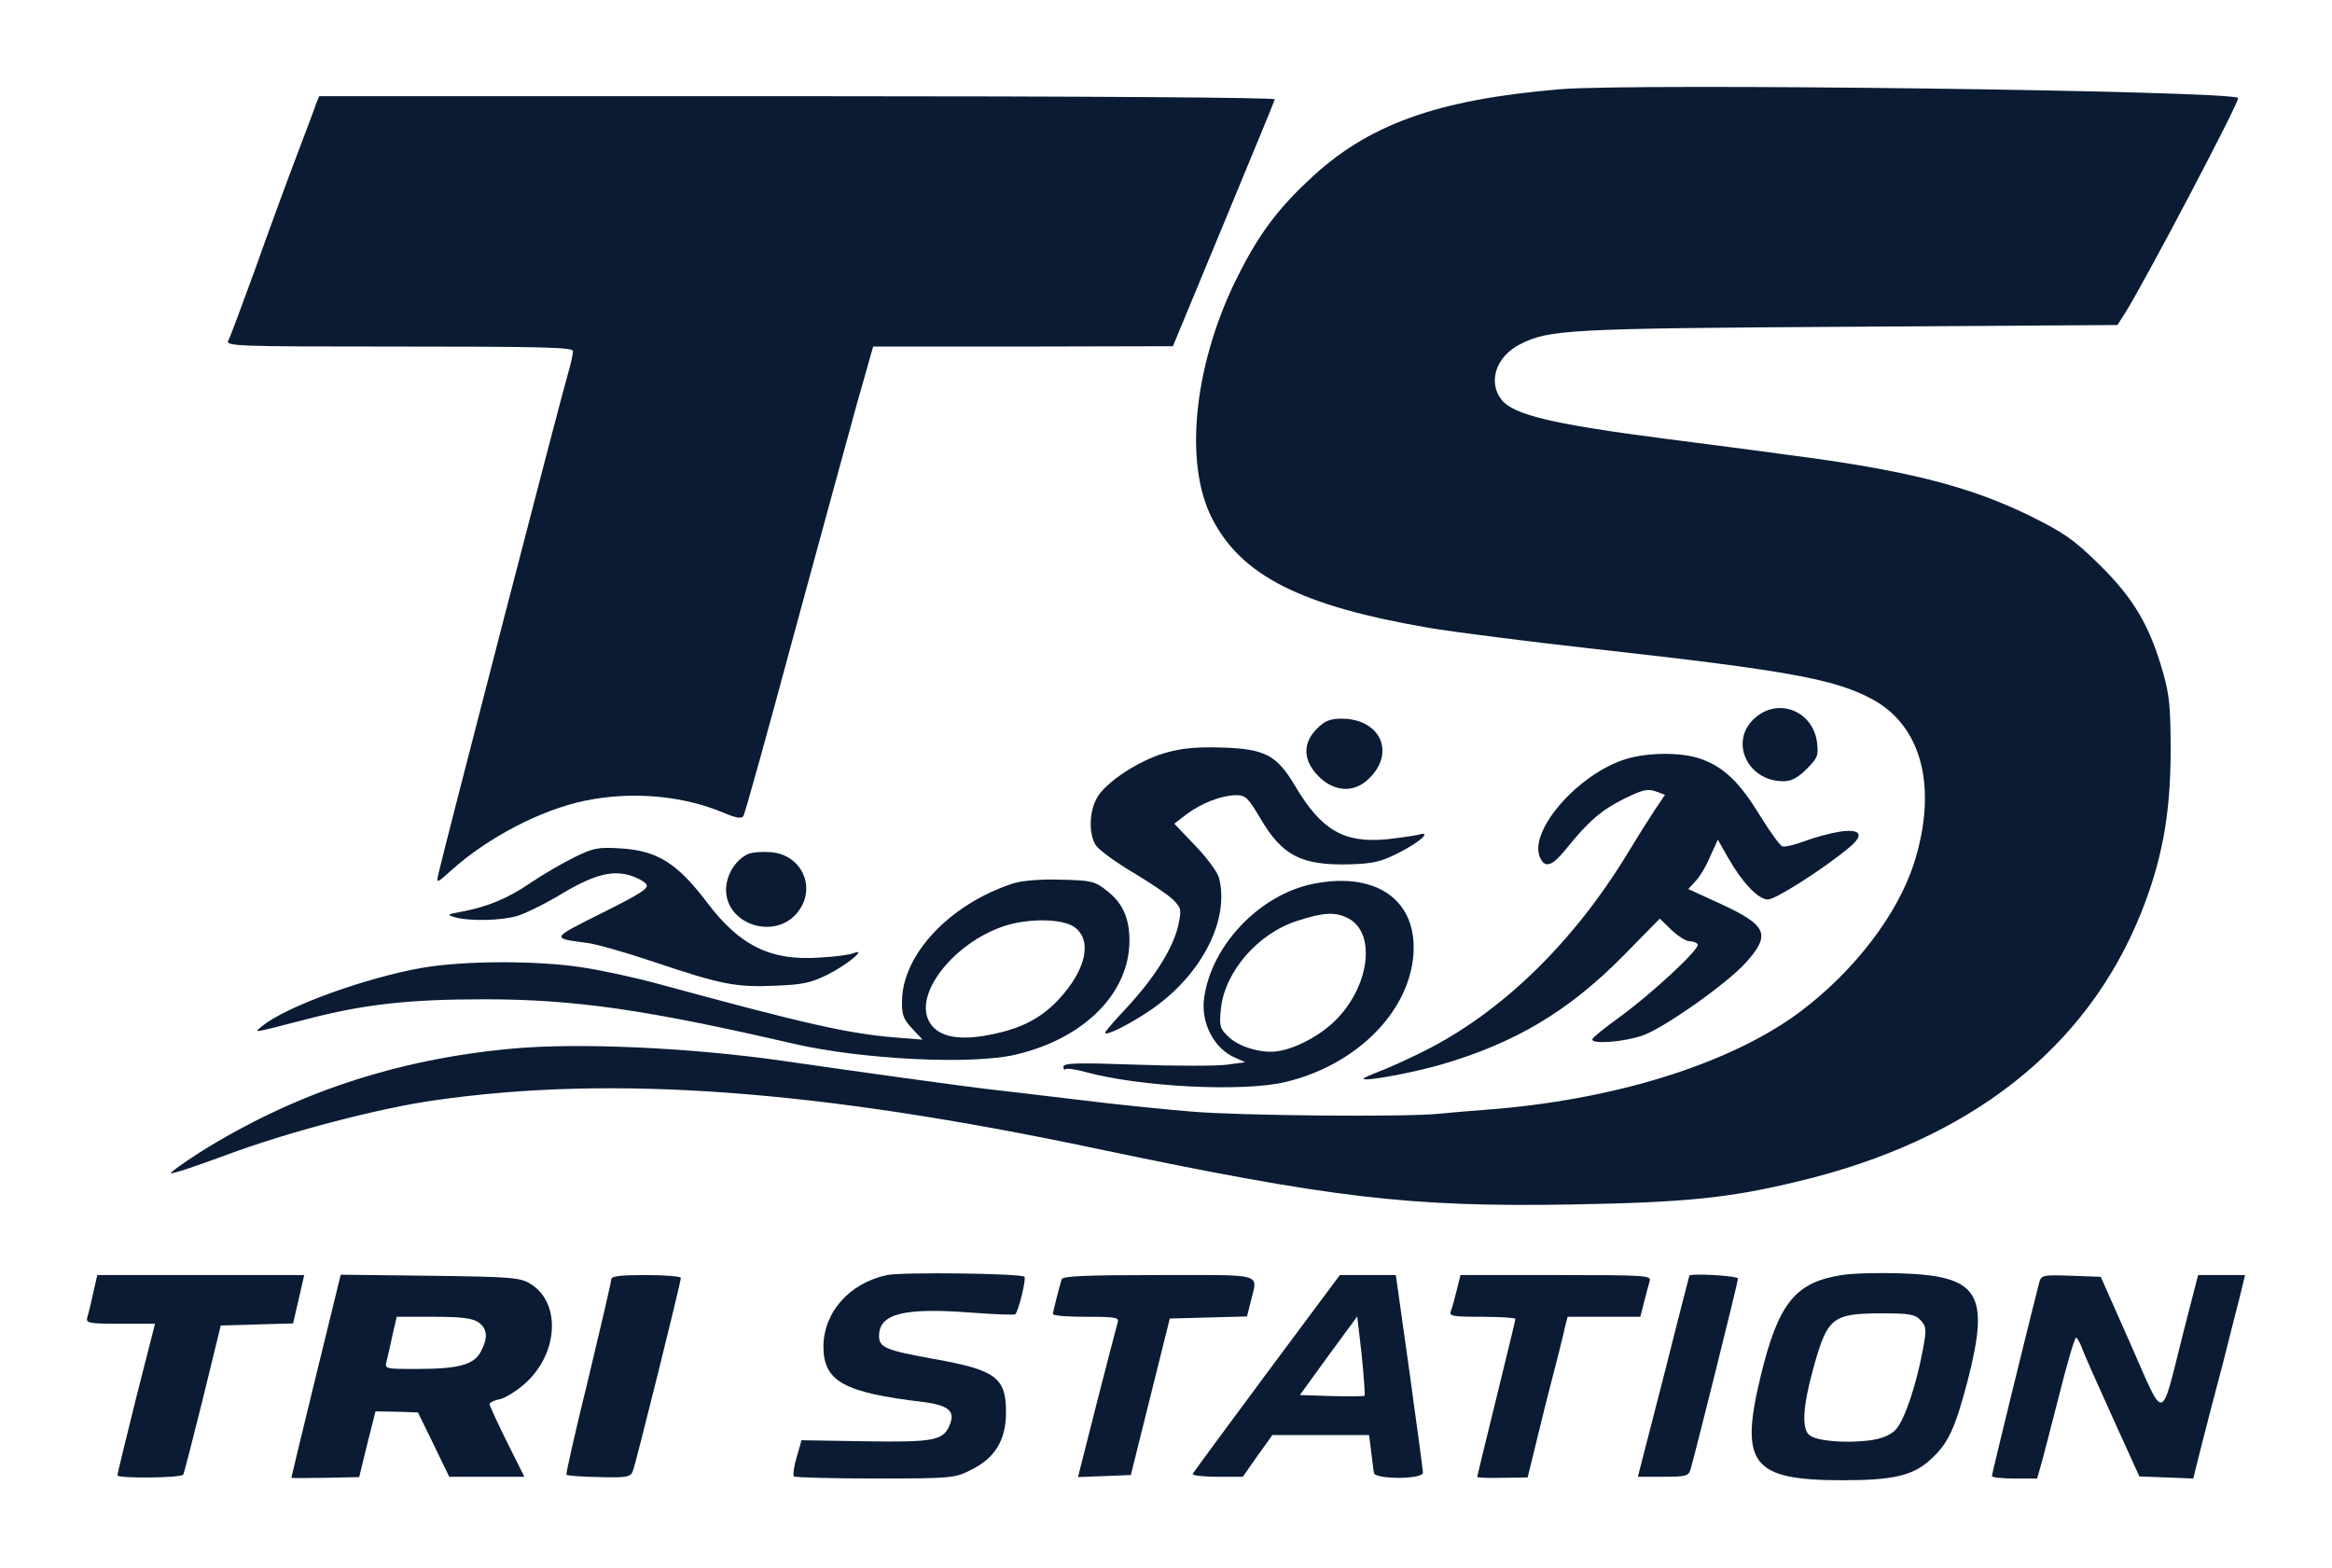
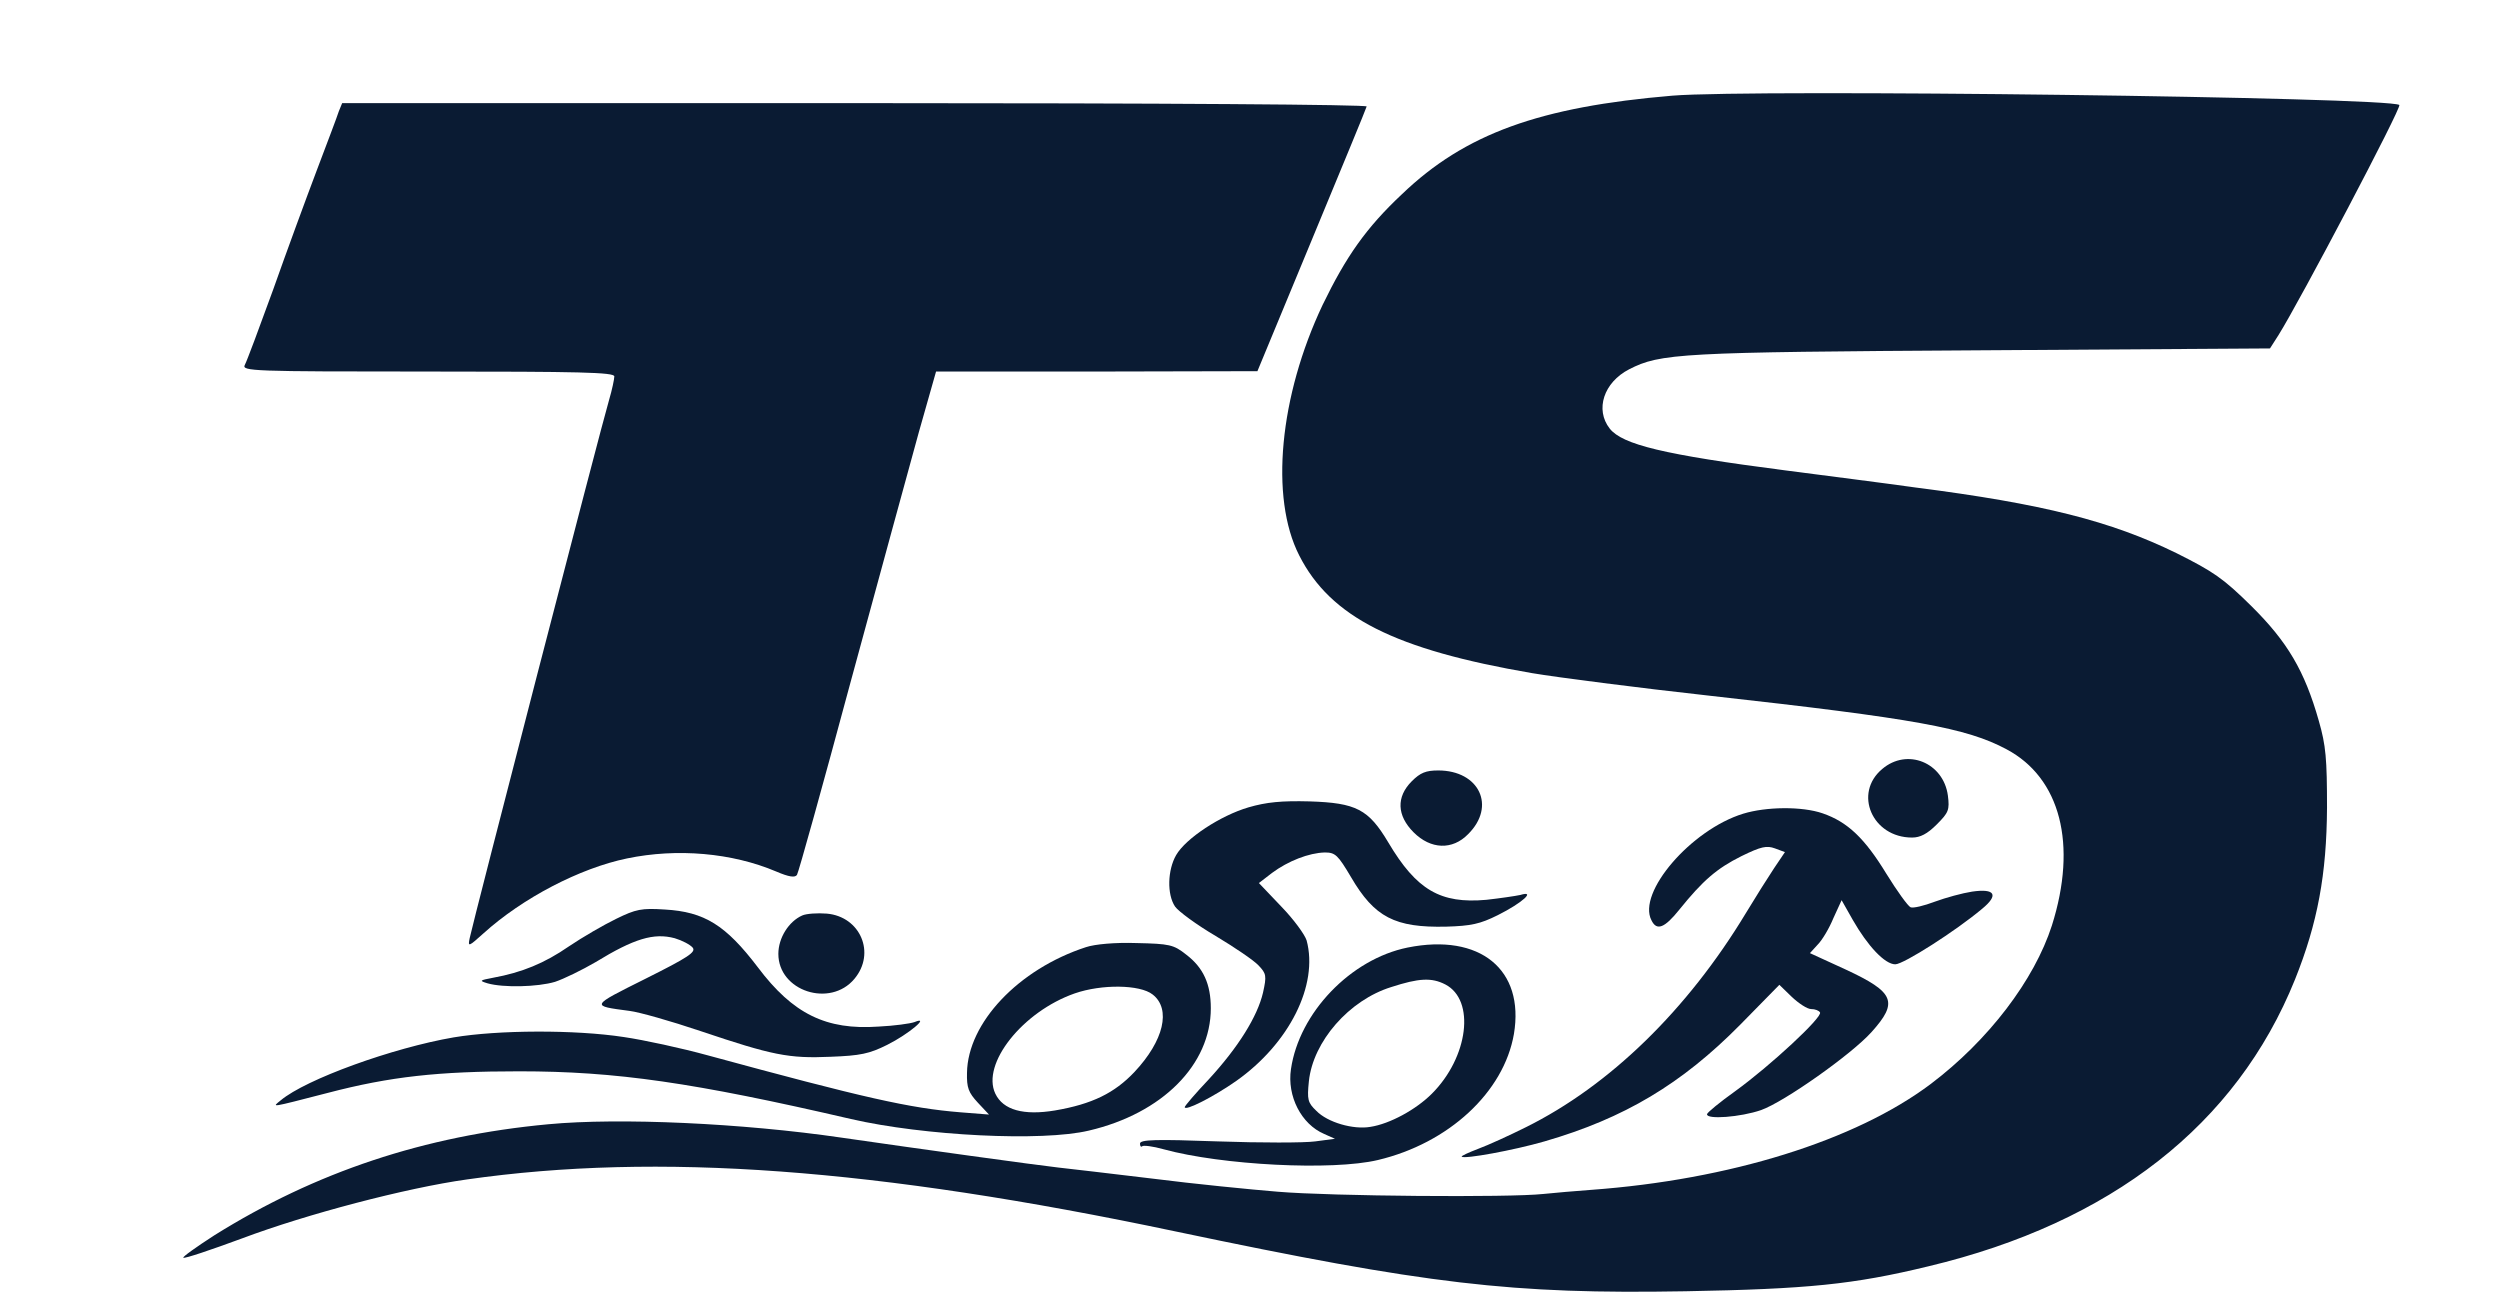
- <svg xmlns="http://www.w3.org/2000/svg" version="1.0" width="670.58pt" height="450.66pt" viewBox="405.22 188.34 670.58 450.66" preserveAspectRatio="xMidYMid meet">
+ <svg xmlns="http://www.w3.org/2000/svg" version="1.0" width="670.58pt" height="350pt" viewBox="405.22 188.34 670.58 350" preserveAspectRatio="xMidYMid meet">
  <g transform="translate(0,1024) scale(0.1,-0.1)" fill="#0A1B33" stroke="none">
    <path d="M8538 8100 c-356 -30 -556 -102 -725 -264 -96 -90 -150 -167 -213 -297 -116 -245 -142 -517 -63 -672 84 -166 257 -253 625 -316 65 -11 281 -39 480 -61 548 -61 685 -86 792 -143 145 -77 191 -255 122 -473 -47 -146 -170 -308 -325 -425 -202 -152 -540 -257 -911 -284 -41 -3 -99 -8 -128 -11 -91 -10 -570 -6 -712 6 -74 6 -225 21 -335 35 -110 13 -225 27 -255 30 -54 6 -373 50 -580 80 -267 39 -596 54 -787 36 -333 -31 -624 -128 -896 -298 -48 -31 -86 -58 -83 -60 3 -3 74 21 158 52 173 65 439 135 603 158 512 73 1096 30 1898 -139 680 -143 904 -169 1370 -161 328 6 450 18 652 67 490 117 826 380 983 769 61 152 85 283 86 461 0 131 -3 167 -22 233 -38 134 -84 212 -181 308 -75 74 -101 92 -201 142 -176 86 -357 132 -700 176 -85 12 -243 32 -350 46 -325 42 -436 69 -470 112 -40 51 -16 124 52 159 84 43 135 46 946 51 l773 5 23 36 c57 91 331 611 324 617 -25 21 -1731 43 -1950 25z" />
    <path d="M4961 8058 c-4 -13 -31 -84 -59 -158 -28 -74 -81 -218 -117 -320 -37 -102 -71 -193 -76 -202 -9 -17 17 -18 491 -18 407 0 500 -2 500 -13 0 -7 -6 -36 -14 -63 -21 -70 -365 -1400 -374 -1444 -5 -24 -3 -23 37 13 105 95 259 175 385 201 135 28 282 15 400 -35 35 -15 51 -17 56 -9 4 6 69 239 144 518 76 279 158 580 183 670 l46 162 431 0 431 1 145 350 c80 193 147 355 148 360 2 5 -523 9 -1372 9 l-1376 0 -9 -22z" />
    <path d="M9101 6294 c-78 -65 -27 -184 80 -184 22 0 41 10 66 35 32 32 35 39 30 78 -12 88 -109 128 -176 71z" />
    <path d="M7839 6261 c-42 -42 -40 -92 5 -137 46 -46 104 -48 146 -5 76 75 30 171 -80 171 -33 0 -48 -6 -71 -29z" />
    <path d="M7401 6191 c-75 -22 -168 -83 -194 -128 -23 -40 -25 -105 -3 -138 9 -13 58 -49 109 -79 50 -30 102 -65 115 -79 21 -22 22 -28 12 -73 -15 -64 -66 -146 -145 -232 -36 -38 -65 -72 -65 -75 0 -12 78 28 138 70 143 101 221 258 189 377 -5 16 -35 57 -68 91 l-60 63 35 27 c43 32 99 54 142 55 28 0 35 -7 70 -66 63 -108 118 -136 255 -133 67 2 91 7 139 31 66 33 103 67 60 54 -14 -3 -55 -9 -91 -13 -123 -11 -187 26 -263 154 -53 89 -86 106 -211 110 -75 2 -116 -2 -164 -16z" />
    <path d="M8728 6174 c-140 -43 -285 -212 -246 -286 14 -29 35 -21 75 29 63 78 100 110 166 143 53 26 68 29 90 21 l27 -10 -29 -43 c-16 -24 -50 -78 -76 -121 -157 -260 -366 -463 -590 -574 -44 -22 -101 -48 -128 -58 -26 -10 -46 -19 -44 -21 7 -7 139 17 222 41 214 62 368 154 525 313 l105 107 33 -32 c19 -18 42 -33 52 -33 11 0 21 -4 24 -9 8 -12 -133 -143 -227 -211 -42 -30 -76 -58 -76 -62 -2 -15 90 -8 145 11 62 22 242 149 296 209 73 81 62 107 -69 168 l-96 44 21 23 c12 12 31 44 42 71 l22 48 30 -53 c40 -70 86 -119 114 -119 22 0 163 90 233 149 45 37 35 55 -27 46 -26 -4 -70 -16 -100 -27 -29 -11 -58 -18 -65 -15 -7 3 -36 43 -65 90 -58 95 -104 139 -171 162 -55 19 -151 18 -213 -1z" />
    <path d="M5705 5892 c-33 -16 -90 -49 -127 -74 -65 -45 -126 -70 -203 -84 -37 -7 -38 -8 -15 -15 42 -12 134 -10 181 4 24 8 73 32 109 53 103 63 156 79 212 64 20 -6 41 -17 48 -25 10 -12 -11 -26 -127 -84 -148 -74 -147 -72 -42 -86 25 -3 110 -27 190 -54 193 -65 237 -74 349 -69 80 3 104 8 152 32 58 29 117 79 73 61 -11 -4 -54 -10 -96 -12 -141 -10 -230 34 -324 159 -86 113 -143 149 -250 155 -62 4 -77 1 -130 -25z" />
    <path d="M6204 5901 c-36 -16 -64 -60 -64 -103 0 -100 139 -145 204 -67 58 69 16 167 -74 175 -25 2 -55 0 -66 -5z" />
    <path d="M6965 5816 c-181 -59 -317 -203 -319 -337 -1 -40 4 -53 29 -80 l30 -32 -76 6 c-137 11 -260 39 -679 153 -69 19 -170 41 -225 49 -131 20 -337 19 -456 -1 -163 -28 -396 -112 -464 -169 -23 -19 -33 -21 126 20 168 44 297 58 514 58 260 0 467 -30 890 -128 195 -45 513 -61 638 -31 197 46 327 177 327 328 0 65 -20 109 -66 144 -34 27 -45 29 -133 31 -58 2 -112 -3 -136 -11z m179 -127 c50 -39 30 -124 -49 -208 -53 -56 -113 -86 -213 -103 -84 -14 -139 1 -160 45 -38 80 73 220 213 269 72 25 175 24 209 -3z" />
    <path d="M7828 5815 c-153 -31 -291 -175 -313 -326 -11 -73 28 -148 89 -174 l29 -13 -53 -7 c-29 -4 -147 -4 -261 0 -167 6 -209 5 -209 -6 0 -7 3 -10 6 -7 3 3 29 0 57 -8 157 -43 453 -58 575 -29 190 45 338 182 365 338 29 173 -91 271 -285 232z m101 -99 c81 -42 62 -195 -36 -293 -43 -43 -113 -81 -165 -89 -46 -8 -115 12 -145 43 -23 22 -25 30 -20 79 11 107 108 218 221 253 74 24 108 26 145 7z" />
    <path d="M6603 4690 c-109 -23 -183 -108 -183 -207 1 -99 59 -131 287 -158 70 -9 91 -25 78 -61 -18 -50 -42 -55 -244 -52 l-184 3 -14 -49 c-8 -26 -11 -51 -8 -55 4 -3 109 -6 233 -6 219 0 229 1 275 24 70 34 102 86 102 166 0 101 -29 122 -209 154 -138 25 -156 33 -156 66 0 64 71 82 265 67 66 -5 123 -7 126 -5 9 4 33 103 27 108 -9 10 -355 14 -395 5z" />
    <path d="M9348 4690 c-134 -21 -182 -81 -233 -291 -61 -253 -25 -299 235 -299 146 0 202 13 252 58 52 47 71 87 108 227 65 253 34 303 -195 310 -60 2 -136 0 -167 -5z m227 -130 c17 -18 17 -27 7 -82 -20 -108 -54 -207 -79 -233 -17 -17 -41 -26 -79 -31 -69 -8 -149 -1 -169 16 -22 18 -19 81 11 190 41 148 54 159 195 160 84 0 98 -3 114 -20z" />
    <path d="M4320 4638 c-6 -29 -14 -61 -17 -70 -4 -16 5 -18 95 -18 l100 0 -54 -212 c-29 -117 -54 -218 -54 -224 0 -9 178 -8 189 2 2 2 27 99 56 216 l52 213 104 3 104 3 16 69 16 70 -298 0 -297 0 -12 -52z" />
    <path d="M4961 4401 c-39 -160 -71 -292 -71 -294 0 -1 44 -1 97 0 l98 2 23 94 24 95 61 -1 61 -2 45 -92 45 -93 108 0 108 0 -50 100 c-27 55 -50 104 -50 109 0 4 13 11 30 14 16 4 50 25 74 47 95 87 101 232 13 285 -29 18 -55 20 -288 23 l-257 3 -71 -290z m467 153 c26 -18 28 -44 7 -84 -20 -38 -64 -50 -184 -50 -92 0 -93 0 -87 23 3 12 11 46 17 75 l12 52 106 0 c80 0 112 -4 129 -16z" />
    <path d="M5810 4678 c0 -7 -30 -136 -66 -286 -37 -150 -65 -274 -63 -276 2 -3 44 -6 94 -7 79 -2 90 0 97 17 8 20 138 542 138 556 0 4 -45 8 -100 8 -73 0 -100 -3 -100 -12z" />
    <path d="M7105 4678 c-7 -24 -25 -93 -25 -100 0 -5 43 -8 96 -8 86 0 95 -2 90 -17 -3 -10 -30 -114 -60 -231 l-54 -213 76 3 76 3 56 225 56 225 111 3 111 3 11 44 c20 82 43 75 -264 75 -212 0 -277 -3 -280 -12z" />
    <path d="M7695 4408 c-115 -155 -211 -285 -213 -290 -2 -4 30 -8 70 -8 l74 0 42 60 43 60 139 0 139 0 6 -47 c3 -27 7 -54 8 -62 3 -19 142 -19 141 1 0 7 -18 138 -39 291 l-39 277 -81 0 -80 0 -210 -282z m281 -65 c-2 -2 -45 -2 -95 -1 l-91 3 82 113 83 113 13 -112 c6 -62 10 -114 8 -116z" />
    <path d="M8241 4646 c-6 -24 -13 -51 -17 -60 -5 -14 5 -16 90 -16 53 0 96 -3 96 -6 0 -3 -25 -105 -55 -228 -30 -122 -55 -224 -55 -226 0 -3 33 -4 72 -3 l73 1 50 204 c29 111 55 215 58 231 l7 27 105 0 104 0 11 43 c6 23 13 50 16 60 5 16 -12 17 -269 17 l-275 0 -11 -44z" />
    <path d="M8910 4688 c-1 -2 -34 -132 -74 -290 l-74 -288 73 0 c67 0 73 2 79 23 19 68 136 538 136 547 0 8 -139 16 -140 8z" />
    <path d="M9916 4668 c-13 -48 -136 -549 -136 -556 0 -4 29 -7 65 -7 l65 0 10 35 c6 19 29 110 53 203 23 92 45 167 49 167 3 0 10 -12 16 -27 5 -16 45 -105 88 -200 l78 -172 77 -3 78 -3 25 100 c14 55 41 159 60 230 18 72 40 158 49 193 l15 62 -68 0 -67 0 -43 -167 c-66 -262 -51 -259 -151 -32 l-86 194 -85 3 c-82 3 -86 2 -92 -20z" />
  </g>
</svg>
